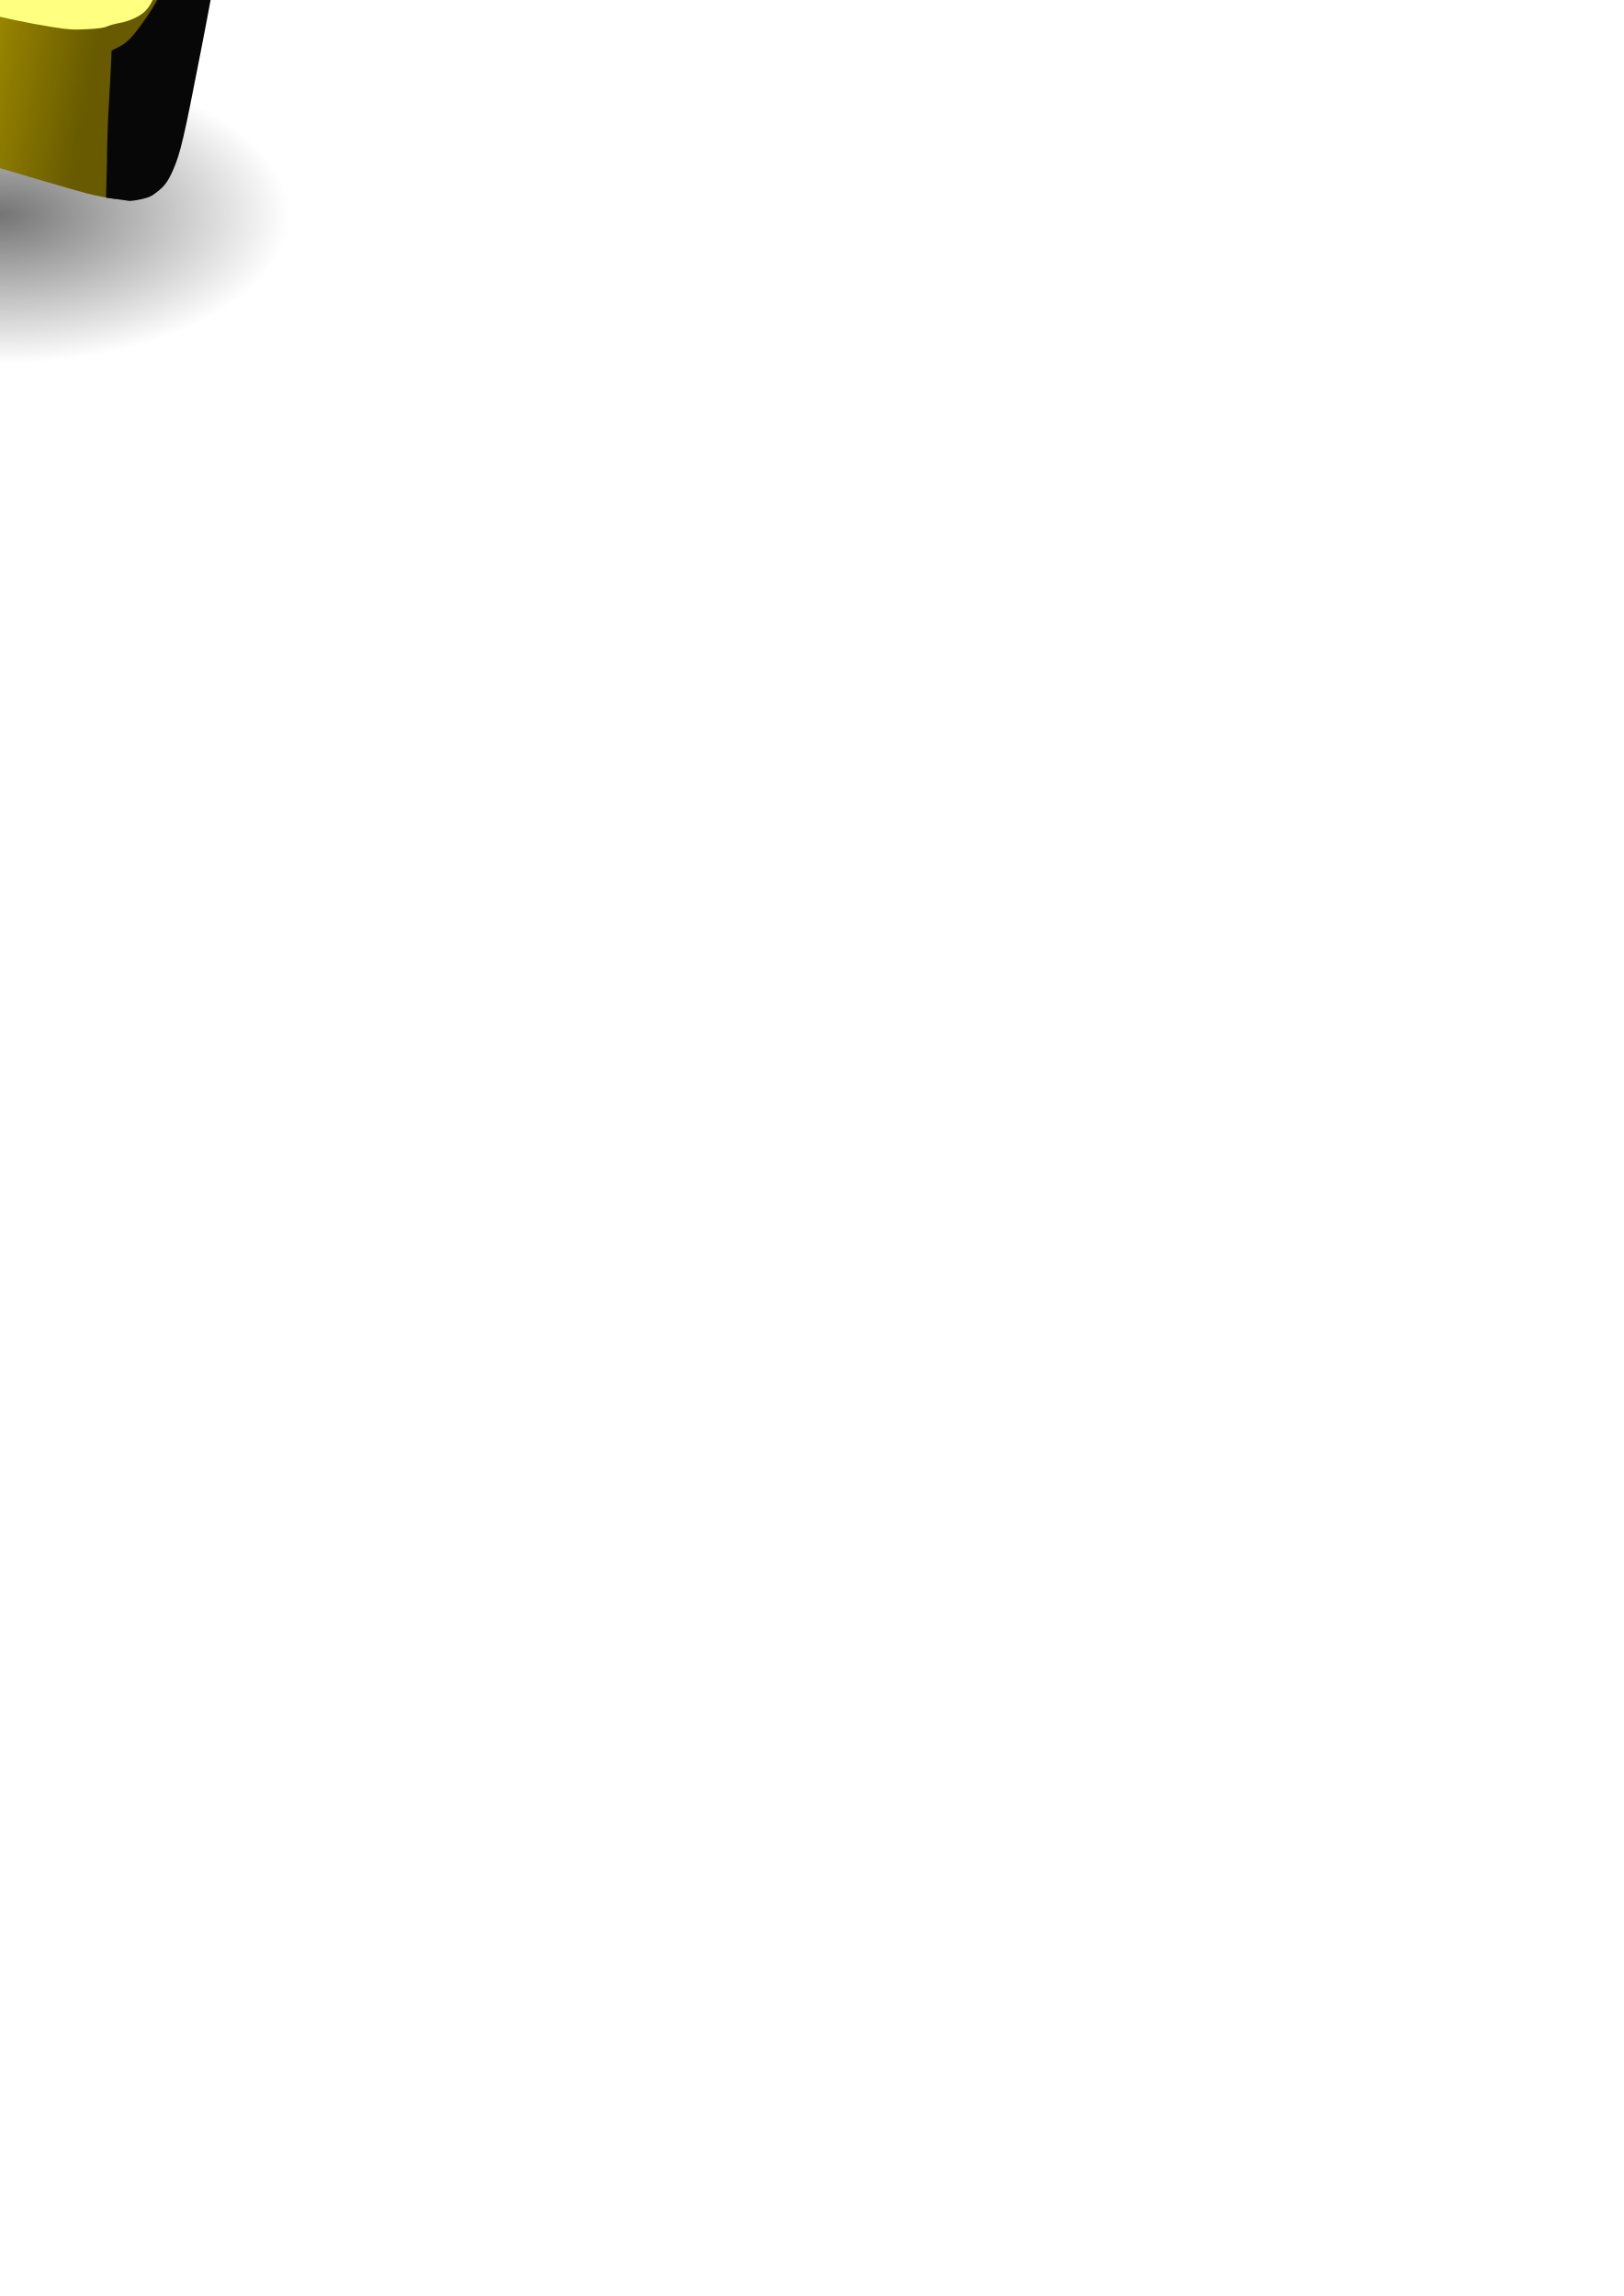
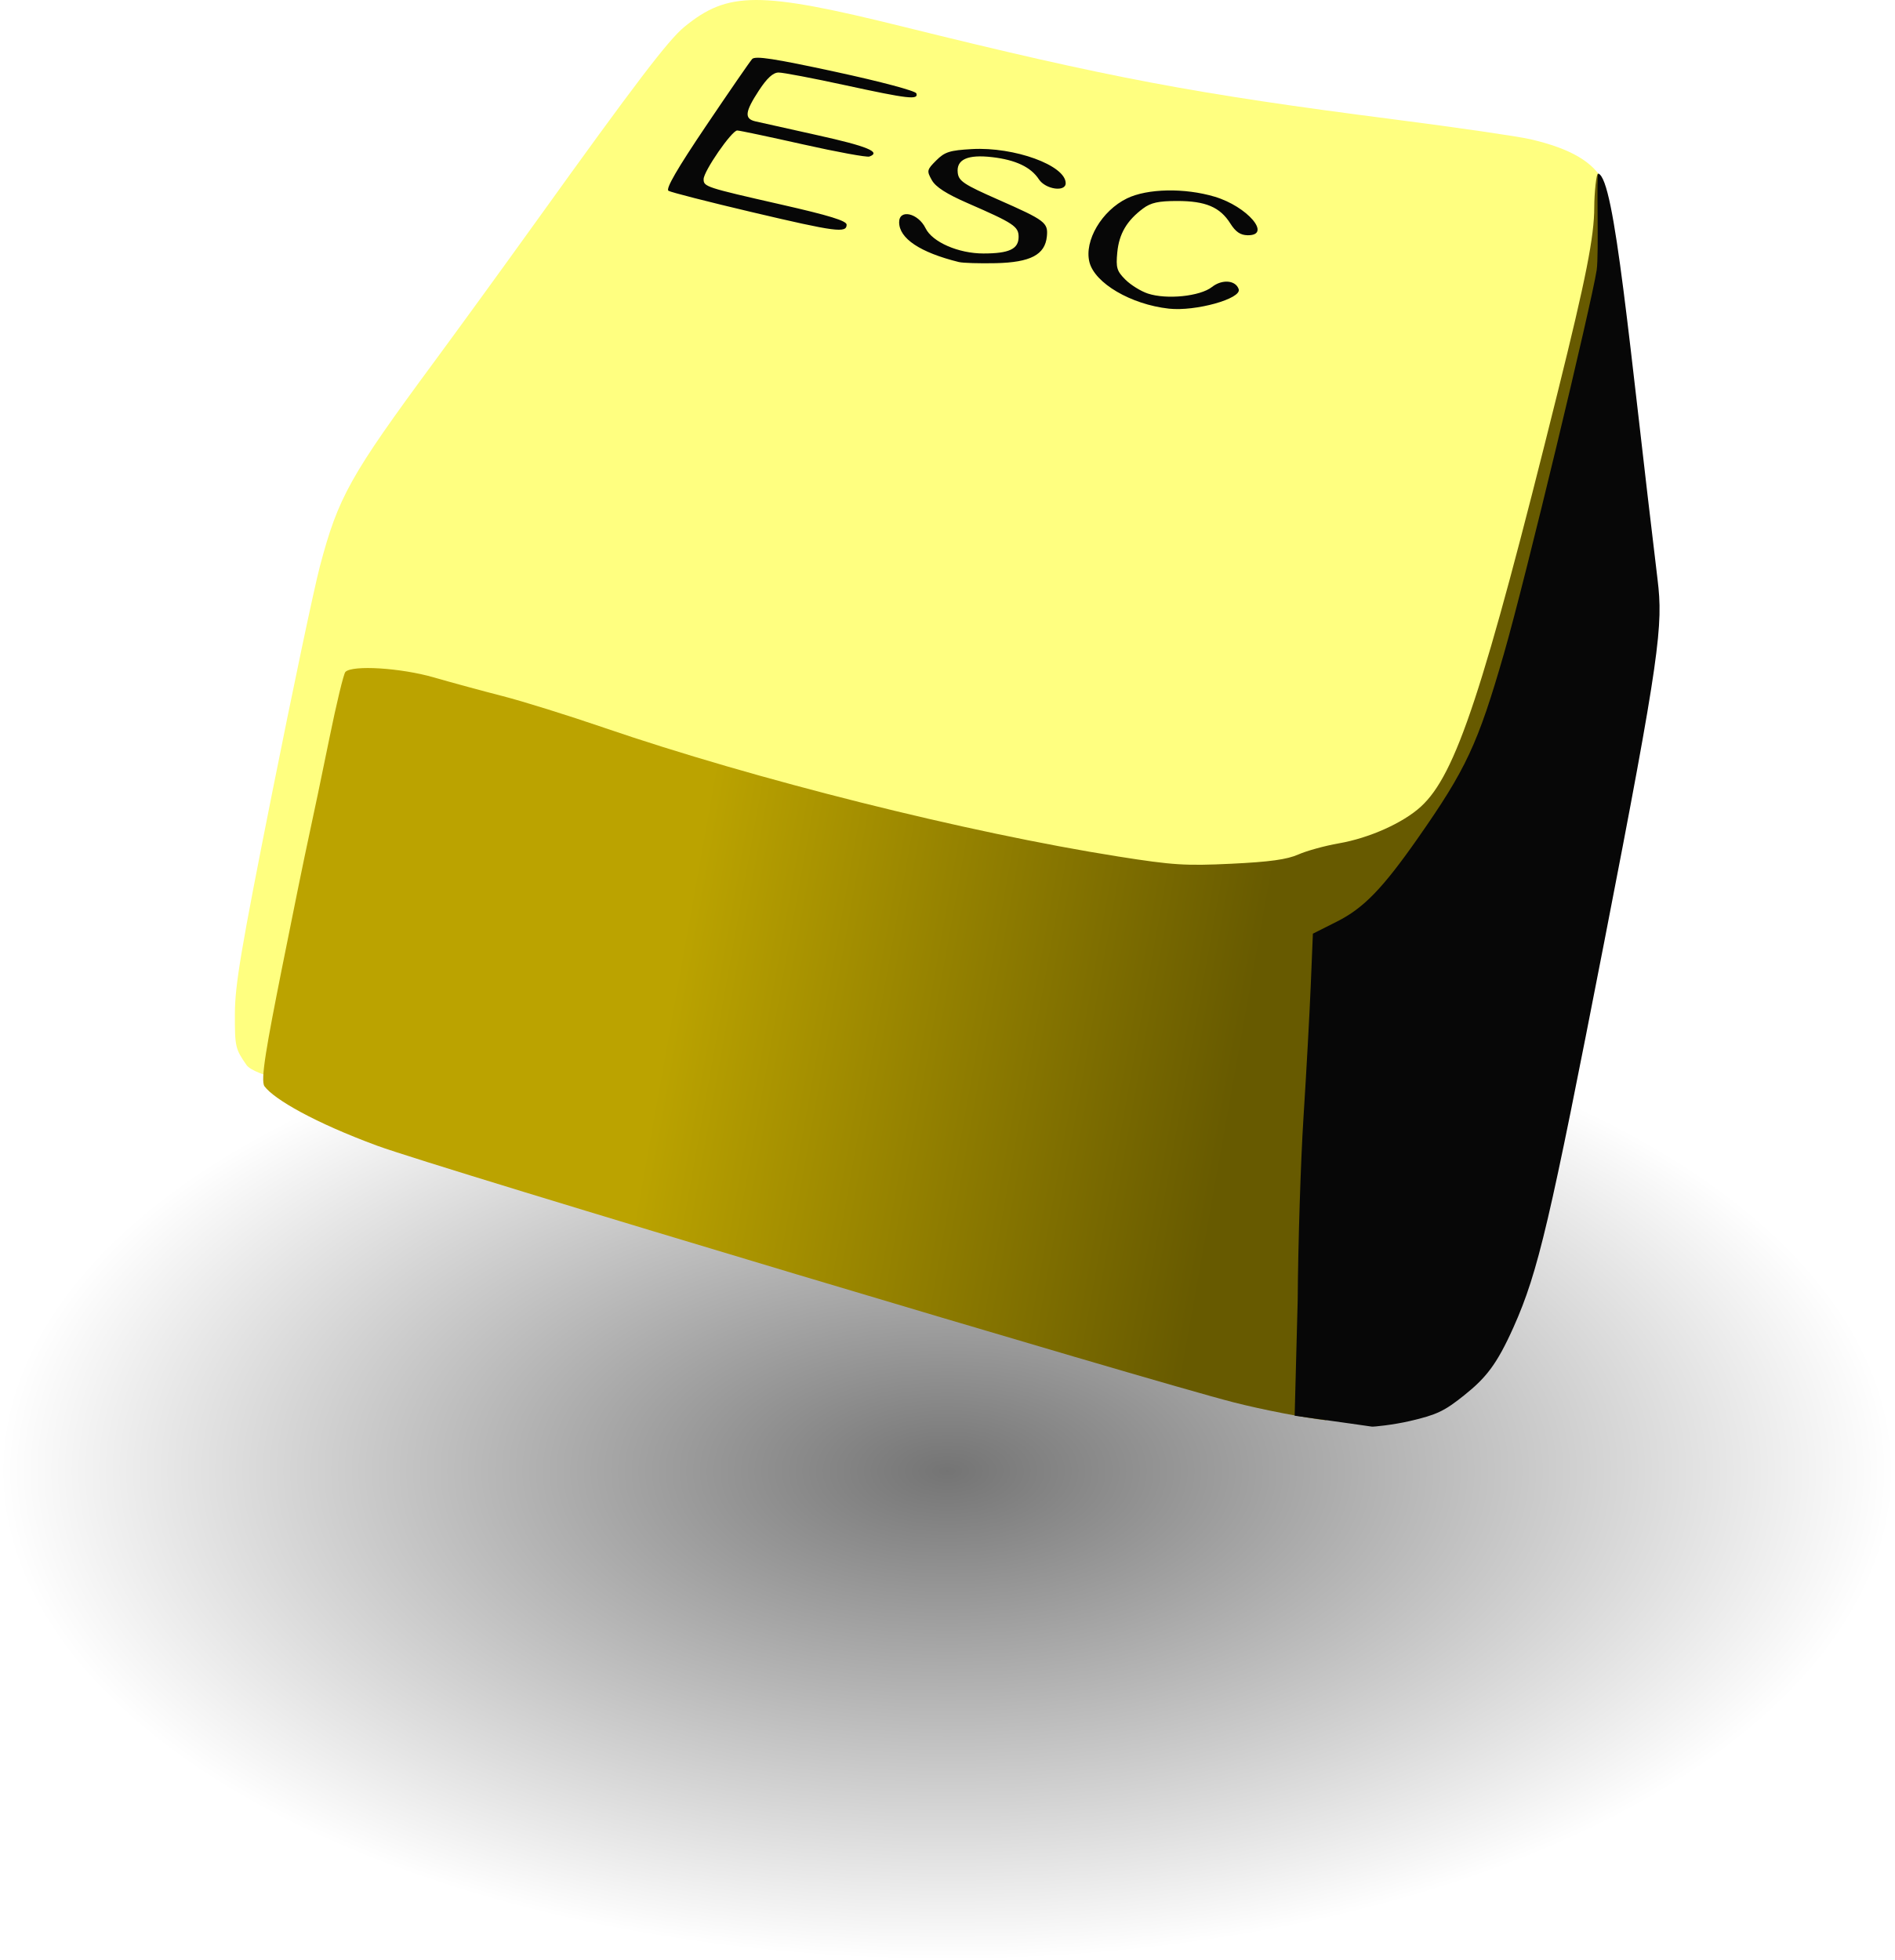
- <svg xmlns="http://www.w3.org/2000/svg" xmlns:xlink="http://www.w3.org/1999/xlink" version="1.0" width="744.094" height="1052.362" id="svg3972">
+ <svg xmlns="http://www.w3.org/2000/svg" xmlns:xlink="http://www.w3.org/1999/xlink" version="1.0" width="264.907" height="274.088" id="svg3972">
  <defs id="defs3974">
    <linearGradient id="linearGradient3213">
      <stop style="stop-color:#bba300;stop-opacity:1;" offset="0" id="stop3215" />
      <stop style="stop-color:#675a00;stop-opacity:1;" offset="1" id="stop3217" />
    </linearGradient>
    <linearGradient id="linearGradient3112">
      <stop style="stop-color:#000000;stop-opacity:0.544;" offset="0" id="stop3114" />
      <stop style="stop-color:#000000;stop-opacity:0;" offset="1" id="stop3116" />
    </linearGradient>
-     <radialGradient xlink:href="#linearGradient3112" id="radialGradient3118" cx="-154.204" cy="122.361" fx="-154.204" fy="122.361" r="253.823" gradientTransform="matrix(0.521835,0,0,0.269392,80.46916,65.35777)" gradientUnits="userSpaceOnUse" />
-     <linearGradient xlink:href="#linearGradient3213" id="linearGradient3219" x1="-30.933" y1="-10" x2="47.639" y2="4.069" gradientUnits="userSpaceOnUse" />
+     <radialGradient xlink:href="#linearGradient3112" id="radialGradient3118" cx="-154.204" cy="122.361" fx="-154.204" fy="122.361" r="253.823" gradientTransform="matrix(0.521835,0,0,0.269392,212.9228,172.7472)" gradientUnits="userSpaceOnUse" />
+     <linearGradient xlink:href="#linearGradient3213" id="linearGradient3219" x1="-30.933" y1="-10" x2="47.639" y2="4.069" gradientUnits="userSpaceOnUse" gradientTransform="translate(132.4536,107.3895)" />
  </defs>
-   <path style="color:#000000;fill:url(#radialGradient3118);fill-opacity:1;fill-rule:nonzero;stroke:none;stroke-width:10;stroke-linecap:butt;stroke-linejoin:miter;stroke-miterlimit:4;stroke-dashoffset:0;stroke-opacity:0.118;marker:none;marker-start:none;marker-mid:none;marker-end:none;visibility:visible;display:inline;overflow:visible" d="M -132.454,29.943 L 132.454,29.943 L 132.454,166.699 L -132.454,166.699 L -132.454,29.943 z " id="rect3110" />
-   <path d="M -14.938,64.163 C -71.097,47.246 -95.909,44.532 -97.993,41.53 C -99.552,39.285 -99.621,38.977 -99.608,34.374 C -99.597,30.34 -98.757,25.36 -94.399,3.492 C -91.541,-10.848 -88.536,-25.109 -87.72,-28.198 C -85.16,-37.884 -83.499,-40.859 -71.769,-56.754 C -68.379,-61.349 -61.924,-70.234 -57.425,-76.499 C -43.563,-95.802 -39,-101.792 -36.756,-103.631 C -30.652,-108.633 -26.273,-108.638 -6.217,-103.672 C 22.651,-96.524 34.444,-94.297 62.579,-90.681 C 71.318,-89.558 79.861,-88.314 81.564,-87.917 C 87.24,-86.593 90.416,-84.714 91.877,-81.815 C 92.634,-80.313 71.876,47.05 69.309,56.822 C 67.838,62.425 39.374,80.524 -14.938,64.163 z " style="fill:#ffff80;fill-opacity:1" id="path3964" />
-   <path d="M 52.99,91.224 C 49.928,90.878 44.118,89.753 40.081,88.723 C 28.398,85.743 -71.314,55.922 -79.712,52.827 C -88.452,49.606 -94.115,46.343 -95.468,44.519 C -96.072,43.706 -95.153,38.698 -93.024,27.997 C -91.534,20.506 -89.84,12.212 -89.26,9.567 C -88.68,6.922 -87.394,0.771 -86.403,-4.102 C -85.411,-8.975 -84.401,-13.169 -84.158,-13.423 C -83.203,-14.418 -76.419,-13.999 -71.778,-12.658 C -69.272,-11.934 -64.944,-10.758 -62.159,-10.045 C -59.375,-9.331 -53.03,-7.354 -48.061,-5.65 C -26.917,1.6 2.807,9.048 23.906,12.383 C 31.563,13.593 33.31,13.705 39.732,13.396 C 45.095,13.139 47.504,12.806 49.098,12.102 C 50.279,11.581 52.833,10.88 54.774,10.543 C 59.021,9.806 63.745,7.692 66.232,5.415 C 71.148,0.915 74.97,-10.664 85.387,-52.621 C 89.339,-68.537 90.481,-74.321 90.481,-78.427 C 90.481,-80.305 90.783,-83.339 91.026,-83.068 C 93.959,-52.467 67.763,52.366 52.99,91.224 z " style="fill:url(#linearGradient3219);fill-opacity:1.0" id="path3962" />
-   <path d="M 55.987,91.625 C 54.316,91.392 51.968,91.062 50.768,90.892 L 48.586,90.583 L 49.009,74.46 C 49.066,66.475 49.433,54.929 49.824,48.803 C 50.216,42.677 50.671,34.405 50.835,30.421 L 51.133,23.178 L 54.508,21.478 C 58.221,19.608 60.856,16.895 65.77,9.881 C 72.561,0.188 74.197,-3.316 77.853,-16 C 80.895,-26.549 90.104,-64.97 90.814,-69.611 C 91.154,-71.83 90.748,-83.221 91.049,-83.118 C 93.372,-82.325 95.329,-59.373 99.332,-26.33 C 100.105,-19.949 99.74,-16.036 91.862,24.392 C 84.272,63.346 82.673,70.415 79.191,78.202 C 76.849,83.438 75.325,85.295 72.31,87.711 C 69.519,89.947 68.464,90.45 64.727,91.321 C 62.34,91.878 59.583,92.145 59.385,92.111 C 59.187,92.077 57.658,91.859 55.987,91.625 z M 30.994,-64.228 C 25.694,-64.816 20.627,-67.786 19.886,-70.74 C 19.135,-73.73 21.618,-77.936 25.142,-79.648 C 27.998,-81.034 33.198,-81.135 37.393,-79.885 C 41.969,-78.522 45.456,-74.445 42.006,-74.493 C 41,-74.507 40.33,-74.964 39.592,-76.136 C 38.149,-78.43 36.136,-79.283 32.17,-79.283 C 29.546,-79.283 28.478,-79.05 27.392,-78.239 C 25.113,-76.538 24.033,-74.701 23.783,-72.102 C 23.577,-69.954 23.715,-69.488 24.911,-68.292 C 25.66,-67.542 27.075,-66.664 28.055,-66.341 C 30.691,-65.471 35.356,-65.948 37.021,-67.258 C 38.442,-68.375 40.336,-68.219 40.759,-66.949 C 41.2,-65.625 34.71,-63.816 30.994,-64.228 z M 1.631,-70.744 C -3.792,-72.086 -6.723,-74.041 -6.723,-76.315 C -6.723,-78.199 -4.061,-77.592 -3.026,-75.471 C -2.082,-73.537 1.572,-71.942 5.062,-71.942 C 8.664,-71.942 9.984,-72.564 9.984,-74.262 C 9.984,-75.717 9.298,-76.173 2.909,-78.957 C -0.106,-80.271 -1.611,-81.235 -2.152,-82.198 C -2.882,-83.499 -2.851,-83.639 -1.536,-84.953 C -0.343,-86.146 0.346,-86.365 3.452,-86.541 C 9.384,-86.876 16.566,-84.263 16.566,-81.77 C 16.566,-80.495 13.744,-80.903 12.822,-82.31 C 11.703,-84.018 9.59,-85.024 6.31,-85.409 C 2.848,-85.816 1.25,-85.091 1.474,-83.213 C 1.61,-82.065 2.337,-81.585 7.111,-79.481 C 13.72,-76.569 14.13,-76.259 13.934,-74.314 C 13.676,-71.757 11.634,-70.692 6.783,-70.585 C 4.506,-70.535 2.188,-70.606 1.631,-70.744 z M -27.227,-77.704 C -33.353,-79.148 -38.639,-80.5 -38.975,-80.708 C -39.397,-80.971 -37.772,-83.778 -33.71,-89.804 C -30.478,-94.599 -27.583,-98.797 -27.277,-99.133 C -26.846,-99.607 -24.221,-99.205 -15.619,-97.345 C -9.264,-95.971 -4.43,-94.682 -4.313,-94.329 C -4,-93.389 -5.438,-93.556 -14.317,-95.484 C -18.804,-96.458 -22.975,-97.252 -23.585,-97.247 C -24.353,-97.24 -25.203,-96.462 -26.341,-94.721 C -28.281,-91.754 -28.394,-90.791 -26.847,-90.423 C -26.221,-90.274 -22.304,-89.4 -18.145,-88.48 C -11.191,-86.943 -9.178,-86.117 -10.878,-85.498 C -11.238,-85.367 -15.405,-86.13 -20.139,-87.193 C -24.873,-88.256 -29.022,-89.133 -29.359,-89.141 C -30.114,-89.159 -34.061,-83.444 -34.061,-82.333 C -34.061,-81.276 -33.797,-81.189 -23.177,-78.775 C -16.499,-77.257 -14.064,-76.507 -14.064,-75.968 C -14.064,-74.759 -15.581,-74.959 -27.227,-77.704 z " style="fill:#070707" id="path3960" />
+   <path style="color:#000000;display:inline;overflow:visible;visibility:visible;fill:url(#radialGradient3118);fill-opacity:1;fill-rule:nonzero;stroke:none;stroke-width:10;stroke-linecap:butt;stroke-linejoin:miter;stroke-miterlimit:4;stroke-dashoffset:0;stroke-opacity:0.118;marker:none;marker-start:none;marker-mid:none;marker-end:none" d="M 0,137.332 H 264.907 V 274.088 H 0 Z" id="rect3110" />
+   <path d="M 117.515,171.553 C 61.357,154.635 36.544,151.921 34.461,148.92 c -1.559,-2.246 -1.628,-2.553 -1.615,-7.156 0.012,-4.034 0.852,-9.014 5.209,-30.882 2.858,-14.34 5.863,-28.6 6.679,-31.689 2.559,-9.686 4.221,-12.662 15.95,-28.557 C 64.075,46.041 70.53,37.156 75.029,30.891 88.891,11.588 93.454,5.597 95.698,3.759 c 6.104,-5.002 10.483,-5.008 30.539,-0.041 28.867,7.148 40.661,9.375 68.795,12.991 8.739,1.123 17.283,2.367 18.985,2.764 5.676,1.324 8.852,3.204 10.314,6.103 0.757,1.502 -20.001,128.864 -22.568,138.636 -1.472,5.603 -29.936,23.702 -84.248,7.341 z" style="fill:#ffff80;fill-opacity:1" id="path3964" />
+   <path d="m 185.444,198.613 c -3.063,-0.346 -8.872,-1.471 -12.91,-2.501 -11.683,-2.98 -111.395,-32.801 -119.793,-35.896 -8.74,-3.221 -14.403,-6.485 -15.756,-8.308 -0.603,-0.813 0.316,-5.821 2.444,-16.522 1.49,-7.491 3.184,-15.785 3.764,-18.43 0.58,-2.645 1.866,-8.796 2.857,-13.669 0.991,-4.873 2.002,-9.067 2.245,-9.32 0.955,-0.995 7.739,-0.576 12.38,0.765 2.506,0.724 6.835,1.9 9.619,2.613 2.784,0.713 9.129,2.691 14.099,4.395 21.144,7.25 50.868,14.697 71.967,18.033 7.656,1.21 9.404,1.322 15.826,1.013 5.362,-0.258 7.772,-0.591 9.366,-1.294 1.181,-0.521 3.735,-1.223 5.676,-1.56 4.246,-0.737 8.97,-2.851 11.458,-5.128 4.916,-4.499 8.738,-16.079 19.155,-58.035 3.952,-15.916 5.093,-21.7 5.093,-25.806 0,-1.878 0.302,-4.912 0.545,-4.642 2.933,30.601 -23.263,135.434 -38.035,174.292 z" style="fill:url(#linearGradient3219);fill-opacity:1" id="path3962" />
+   <path d="m 188.441,199.015 c -1.671,-0.233 -4.019,-0.563 -5.22,-0.733 l -2.182,-0.309 0.424,-16.123 c 0.057,-7.986 0.423,-19.532 0.815,-25.658 0.392,-6.126 0.846,-14.398 1.011,-18.382 l 0.299,-7.244 3.375,-1.699 c 3.713,-1.87 6.348,-4.584 11.262,-11.597 6.791,-9.693 8.427,-13.198 12.084,-25.881 3.041,-10.549 12.25,-48.97 12.961,-53.611 0.34,-2.219 -0.066,-13.61 0.235,-13.507 2.323,0.793 4.28,23.745 8.283,56.788 0.773,6.381 0.407,10.294 -7.47,50.722 -7.591,38.954 -9.189,46.023 -12.671,53.809 -2.342,5.237 -3.866,7.093 -6.881,9.51 -2.791,2.236 -3.846,2.738 -7.583,3.61 -2.388,0.557 -5.144,0.824 -5.342,0.79 -0.198,-0.034 -1.727,-0.253 -3.398,-0.486 z M 163.448,43.161 c -5.3,-0.587 -10.367,-3.557 -11.108,-6.511 -0.75,-2.99 1.732,-7.197 5.256,-8.908 2.856,-1.387 8.056,-1.488 12.252,-0.237 4.575,1.363 8.063,5.44 4.612,5.392 -1.005,-0.014 -1.676,-0.471 -2.414,-1.643 -1.443,-2.294 -3.456,-3.147 -7.422,-3.147 -2.624,0 -3.693,0.233 -4.778,1.044 -2.279,1.702 -3.359,3.539 -3.609,6.138 -0.206,2.147 -0.068,2.614 1.128,3.81 0.75,0.75 2.164,1.627 3.144,1.951 2.636,0.87 7.301,0.393 8.967,-0.917 1.42,-1.117 3.315,-0.961 3.738,0.308 0.441,1.324 -6.049,3.133 -9.765,2.721 z m -29.364,-6.516 c -5.422,-1.342 -8.353,-3.297 -8.353,-5.571 0,-1.885 2.662,-1.277 3.697,0.844 0.944,1.935 4.598,3.529 8.088,3.529 3.602,0 4.922,-0.622 4.922,-2.32 0,-1.455 -0.686,-1.911 -7.075,-4.695 -3.015,-1.314 -4.52,-2.278 -5.06,-3.241 -0.73,-1.301 -0.699,-1.441 0.615,-2.755 1.193,-1.193 1.882,-1.413 4.989,-1.588 5.932,-0.335 13.113,2.278 13.113,4.771 0,1.275 -2.821,0.867 -3.744,-0.541 -1.119,-1.708 -3.232,-2.713 -6.512,-3.099 -3.462,-0.407 -5.06,0.319 -4.836,2.196 0.137,1.148 0.863,1.629 5.637,3.732 6.609,2.912 7.019,3.222 6.823,5.167 -0.258,2.556 -2.3,3.621 -7.15,3.729 -2.277,0.05 -4.596,-0.021 -5.153,-0.159 z M 105.227,29.685 C 99.101,28.242 93.814,26.89 93.478,26.681 c -0.422,-0.262 1.203,-3.07 5.265,-9.096 3.232,-4.794 6.127,-8.992 6.433,-9.329 0.431,-0.474 3.056,-0.071 11.658,1.788 6.355,1.374 11.189,2.663 11.307,3.016 0.313,0.939 -1.125,0.773 -10.004,-1.155 -4.487,-0.975 -8.658,-1.768 -9.269,-1.763 -0.768,0.006 -1.617,0.785 -2.755,2.525 -1.94,2.967 -2.054,3.931 -0.506,4.298 0.627,0.149 4.543,1.023 8.702,1.943 6.954,1.537 8.966,2.363 7.266,2.982 -0.36,0.131 -4.527,-0.632 -9.261,-1.695 -4.734,-1.063 -8.883,-1.94 -9.221,-1.948 -0.755,-0.018 -4.702,5.697 -4.702,6.808 0,1.057 0.264,1.143 10.885,3.558 6.677,1.518 9.113,2.268 9.113,2.807 0,1.209 -1.518,1.009 -13.163,-1.736 z" style="fill:#070707" id="path3960" />
</svg>
